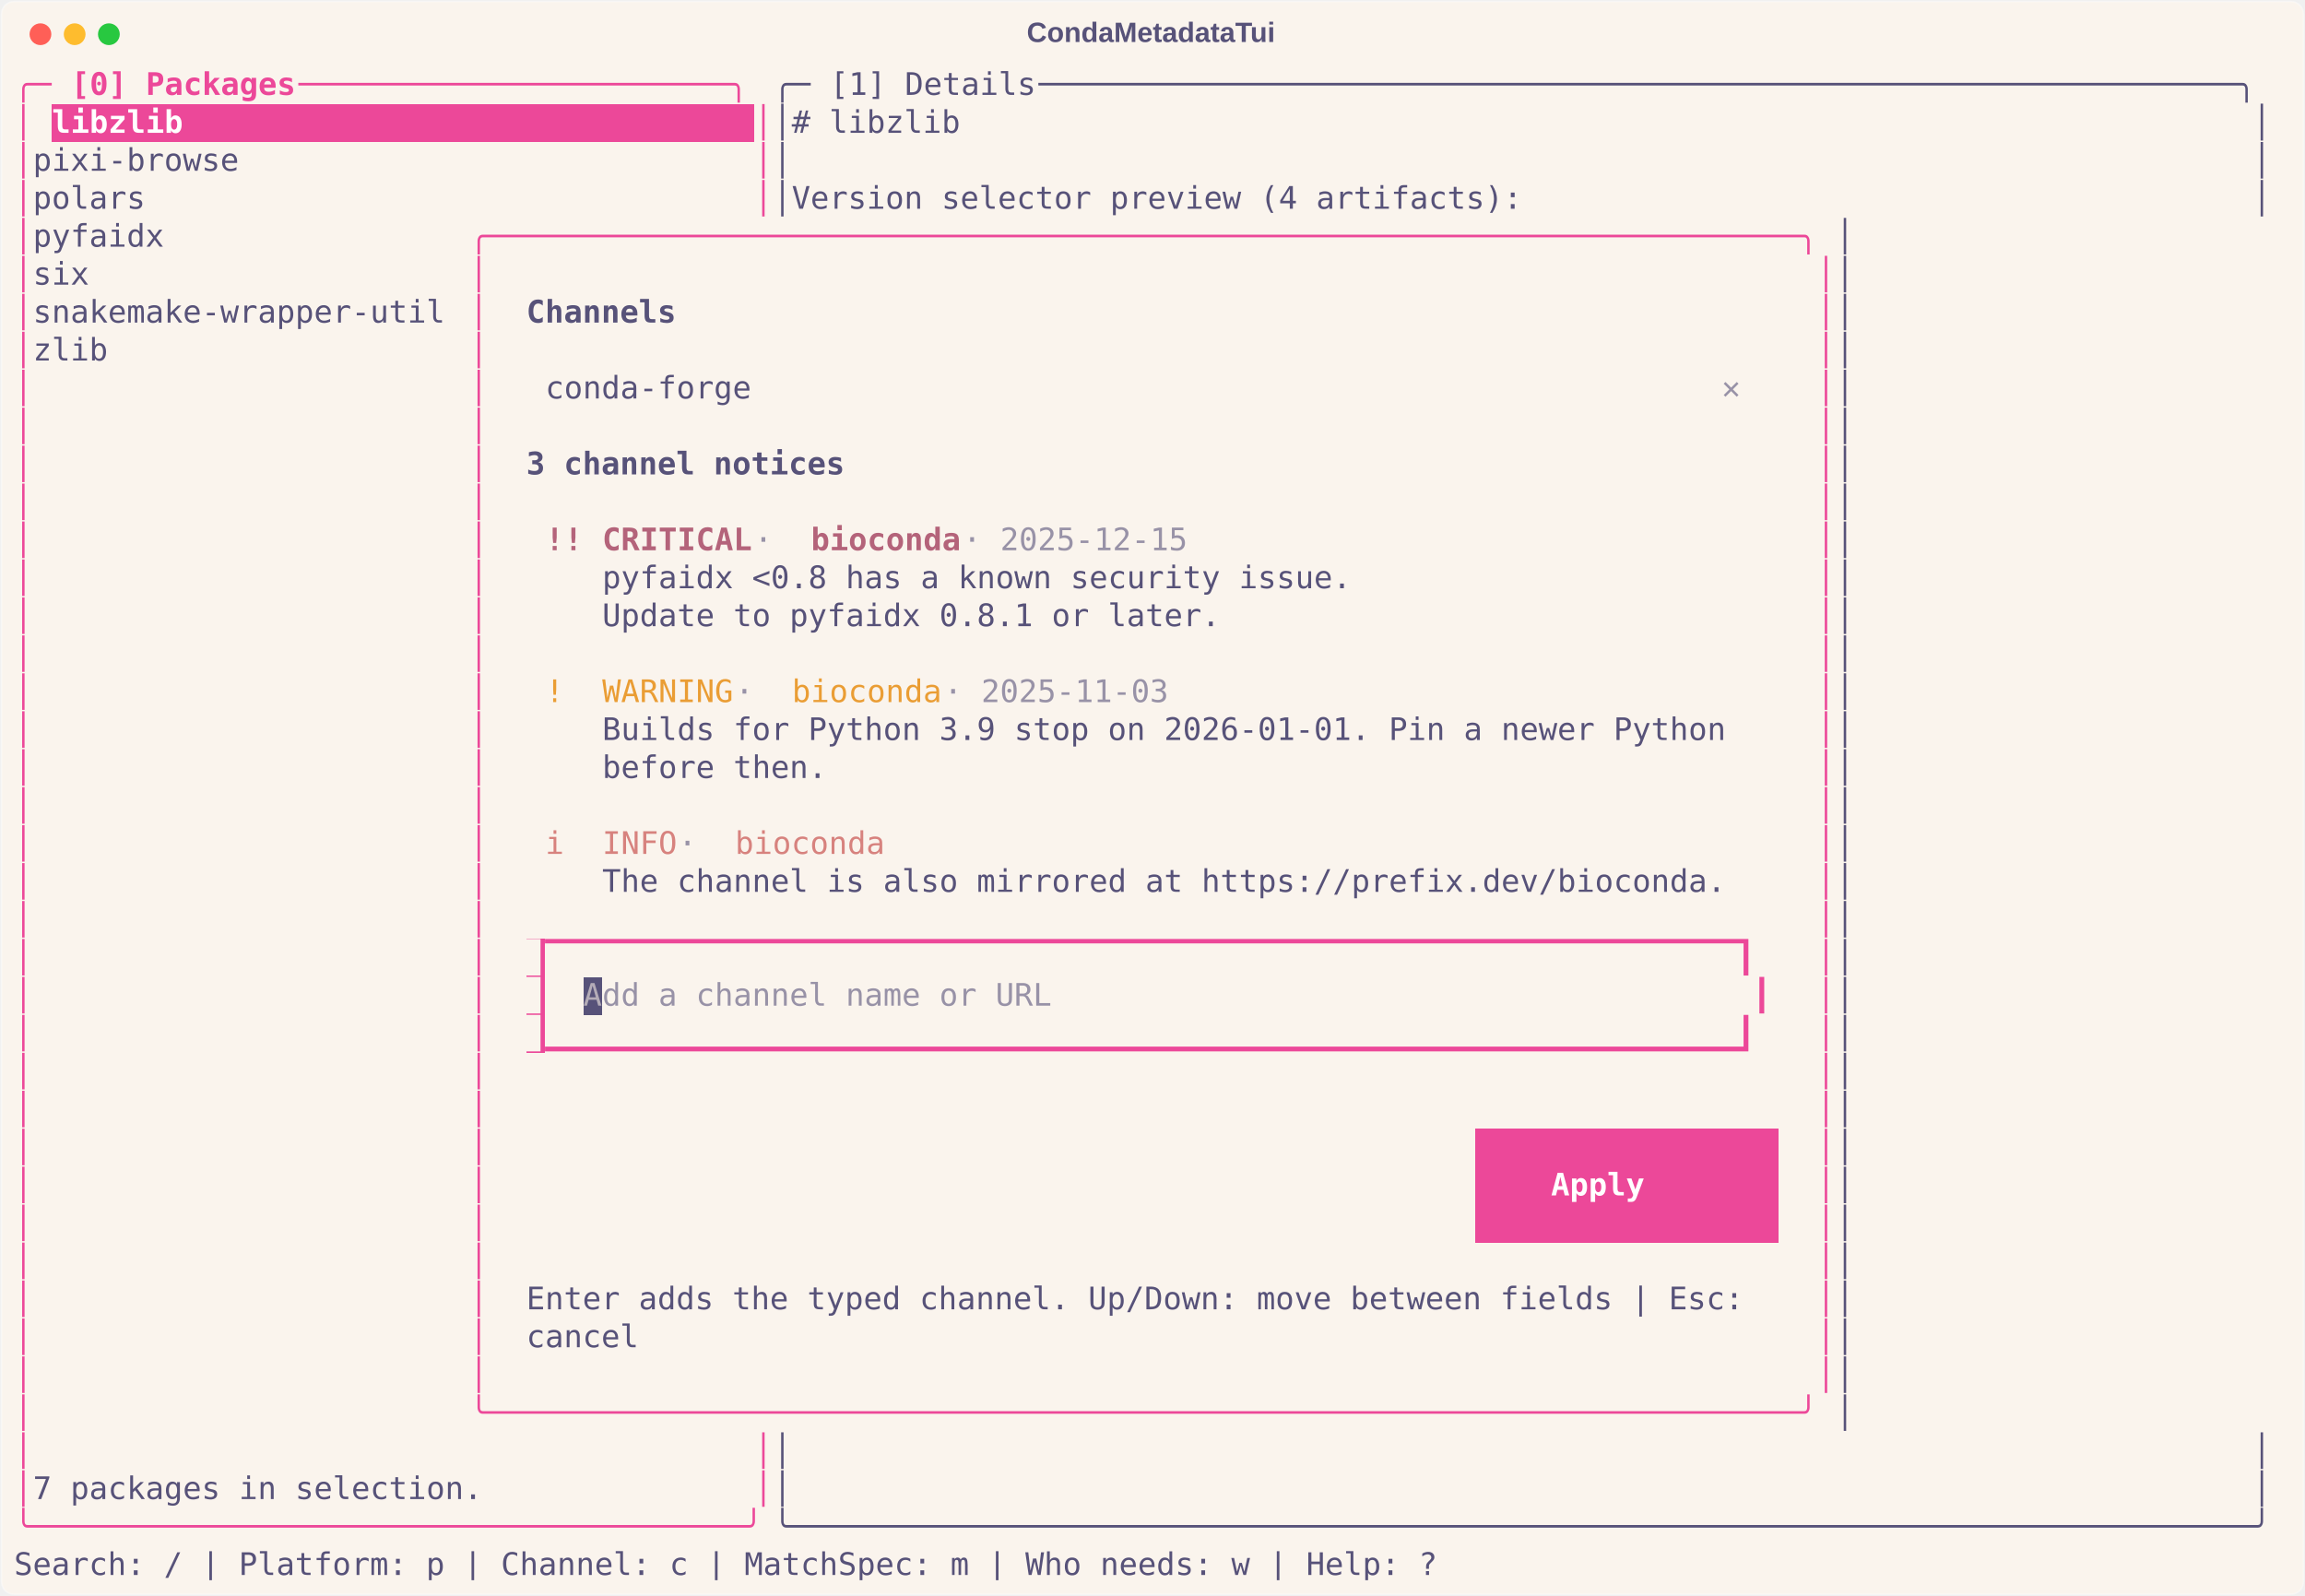
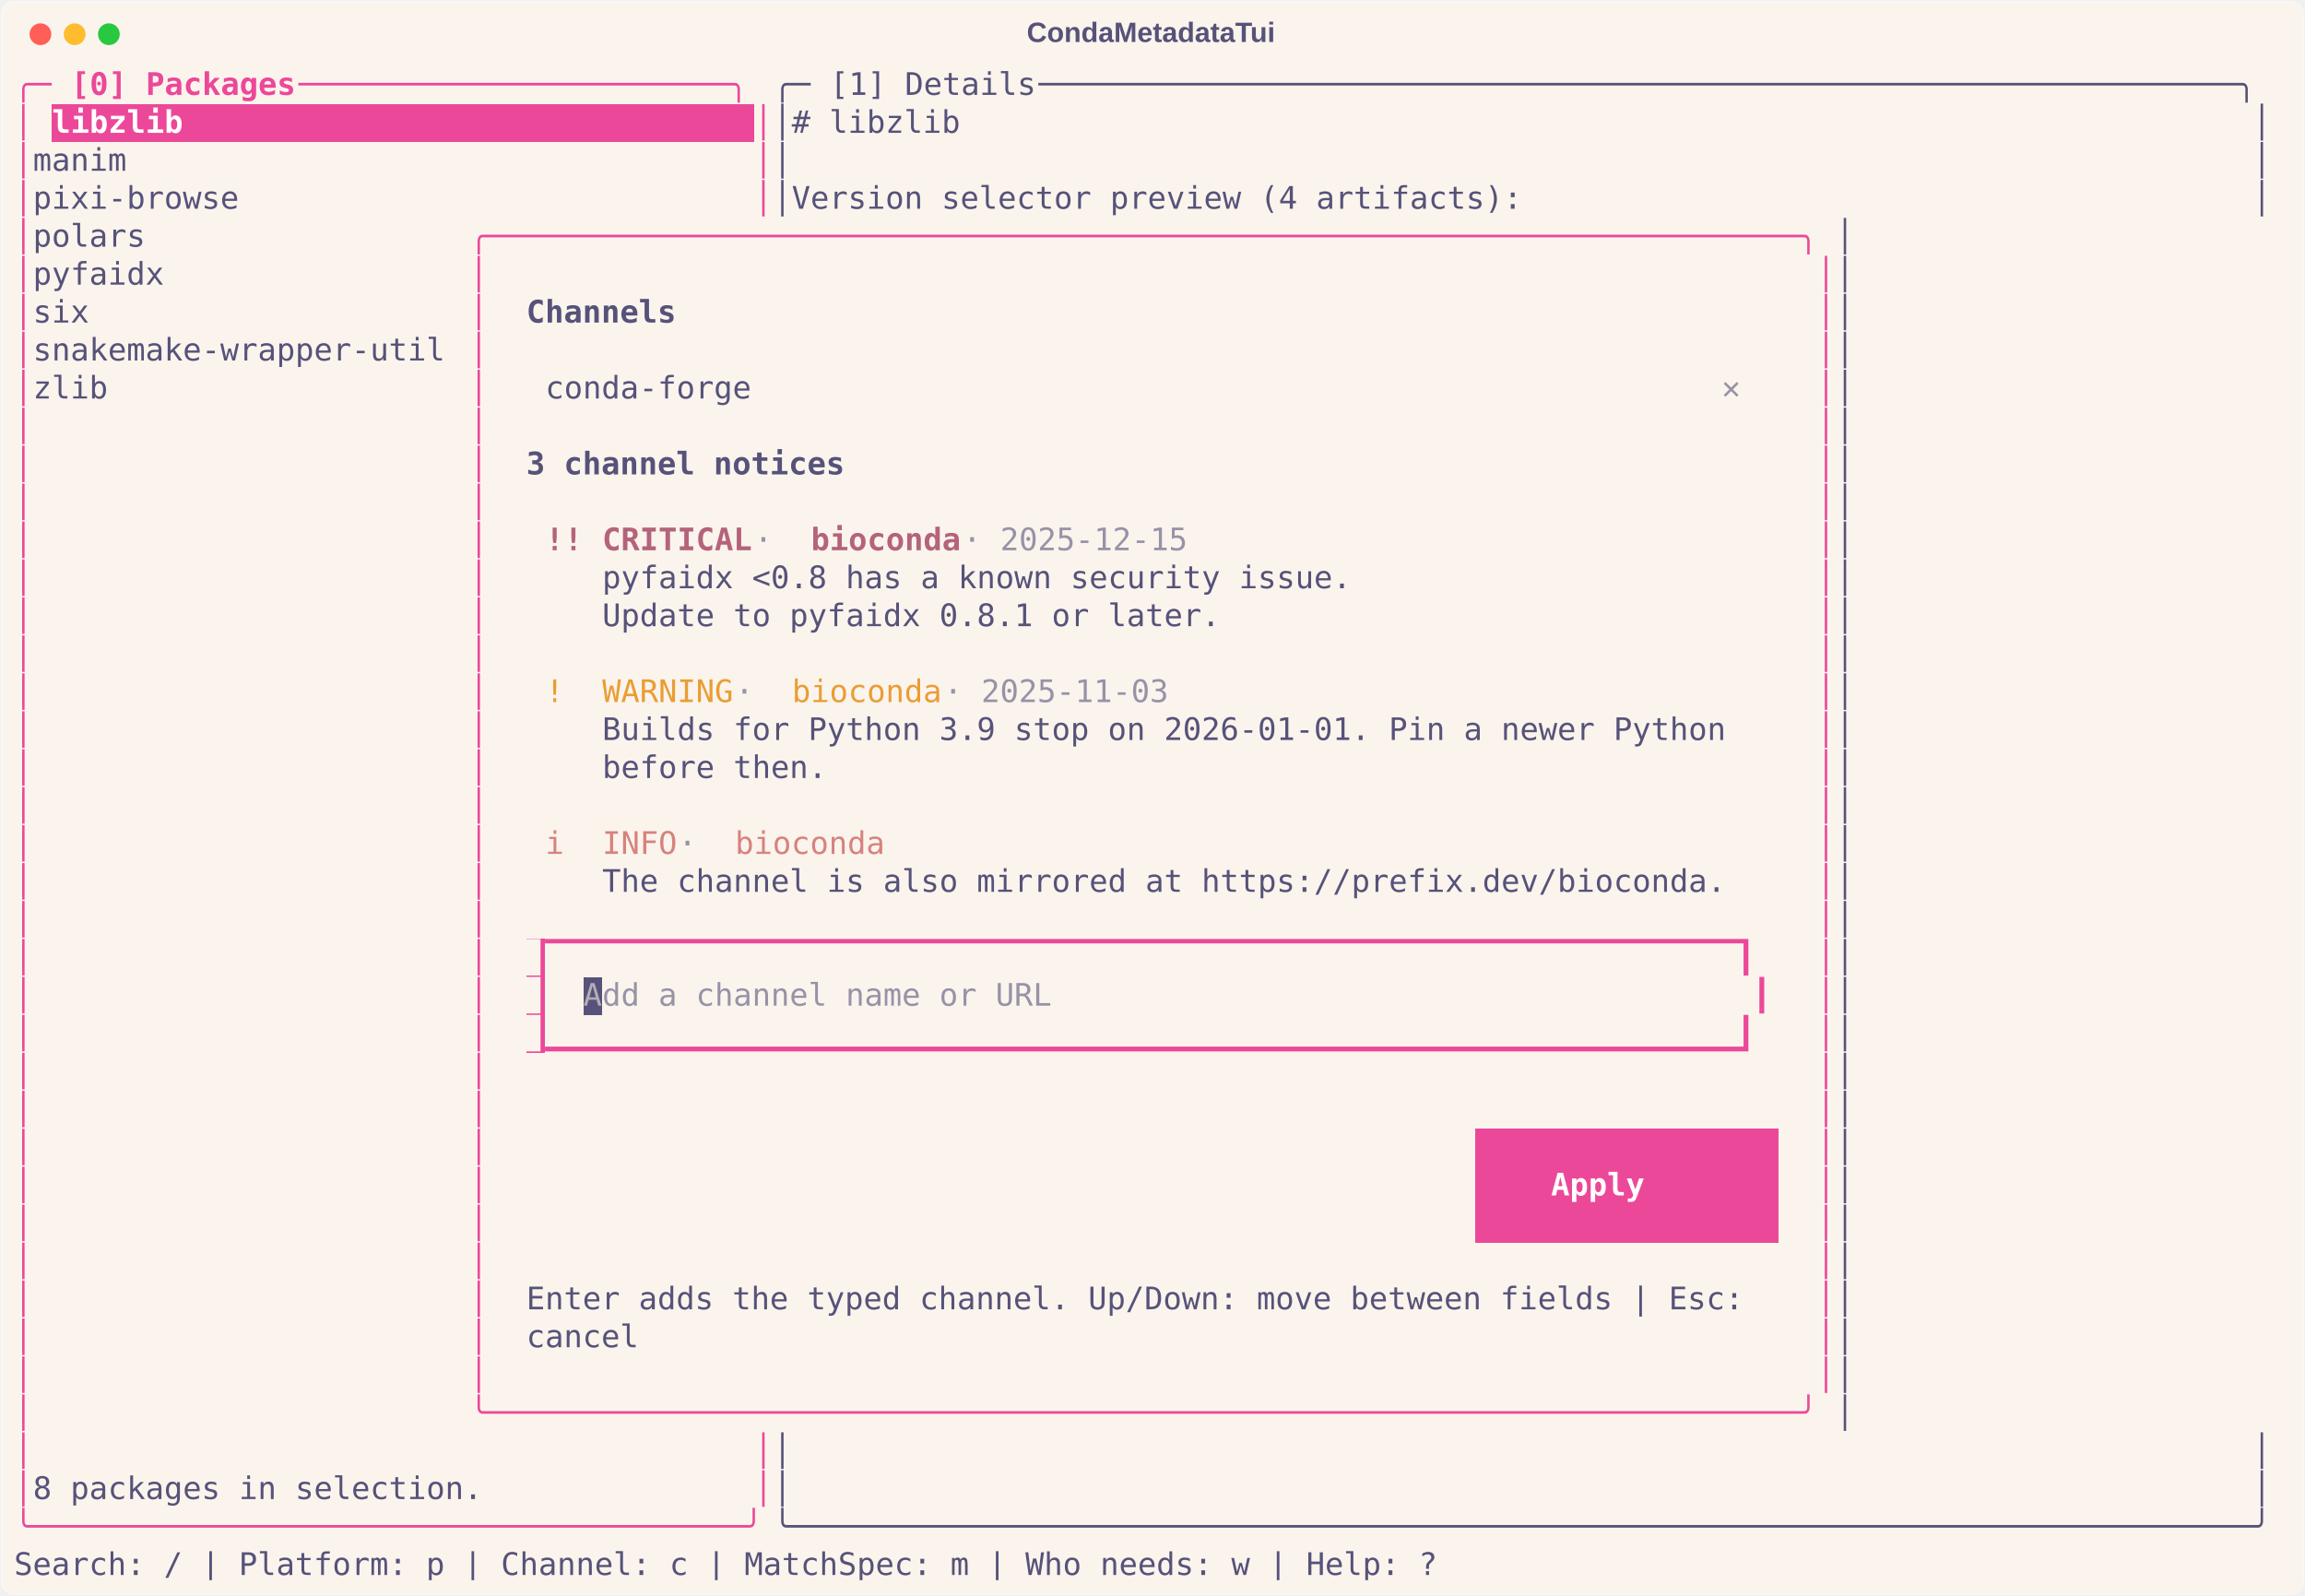
<svg xmlns="http://www.w3.org/2000/svg" class="rich-terminal" viewBox="0 0 1482 1026.0">
  <style>

    @font-face {
        font-family: "Fira Code";
        src: local("FiraCode-Regular"),
                url("https://cdnjs.cloudflare.com/ajax/libs/firacode/6.2.0/woff2/FiraCode-Regular.woff2") format("woff2"),
                url("https://cdnjs.cloudflare.com/ajax/libs/firacode/6.2.0/woff/FiraCode-Regular.woff") format("woff");
        font-style: normal;
        font-weight: 400;
    }
    @font-face {
        font-family: "Fira Code";
        src: local("FiraCode-Bold"),
                url("https://cdnjs.cloudflare.com/ajax/libs/firacode/6.2.0/woff2/FiraCode-Bold.woff2") format("woff2"),
                url("https://cdnjs.cloudflare.com/ajax/libs/firacode/6.2.0/woff/FiraCode-Bold.woff") format("woff");
        font-style: bold;
        font-weight: 700;
    }

    .terminal-matrix {
        font-family: Fira Code, monospace;
        font-size: 20px;
        line-height: 24.4px;
        font-variant-east-asian: full-width;
    }

    .terminal-title {
        font-size: 18px;
        font-weight: bold;
        font-family: arial;
    }

    .terminal-r1 { fill: #ec4899 }
.terminal-r2 { fill: #ec4899;font-weight: bold }
.terminal-r3 { fill: #575279 }
.terminal-r4 { fill: #ffffff;font-weight: bold }
.terminal-r5 { fill: #575279;font-weight: bold }
.terminal-r6 { fill: #9892a7;font-weight: bold }
.terminal-r7 { fill: #b4637a;font-weight: bold }
.terminal-r8 { fill: #9892a7 }
.terminal-r9 { fill: #ea9d34 }
.terminal-r10 { fill: #d7827e }
.terminal-r11 { fill: #faf4ed }
.terminal-r12 { fill: #b4acb7 }
.terminal-r13 { fill: #b4637a }
    </style>
  <defs>
    <clipPath id="terminal-clip-terminal">
      <rect x="0" y="0" width="1463.0" height="975.0" />
    </clipPath>
    <clipPath id="terminal-line-0">
      <rect x="0" y="1.5" width="1464" height="24.65" />
    </clipPath>
    <clipPath id="terminal-line-1">
      <rect x="0" y="25.9" width="1464" height="24.65" />
    </clipPath>
    <clipPath id="terminal-line-2">
      <rect x="0" y="50.3" width="1464" height="24.65" />
    </clipPath>
    <clipPath id="terminal-line-3">
      <rect x="0" y="74.7" width="1464" height="24.65" />
    </clipPath>
    <clipPath id="terminal-line-4">
      <rect x="0" y="99.1" width="1464" height="24.65" />
    </clipPath>
    <clipPath id="terminal-line-5">
      <rect x="0" y="123.5" width="1464" height="24.65" />
    </clipPath>
    <clipPath id="terminal-line-6">
      <rect x="0" y="147.9" width="1464" height="24.65" />
    </clipPath>
    <clipPath id="terminal-line-7">
      <rect x="0" y="172.3" width="1464" height="24.65" />
    </clipPath>
    <clipPath id="terminal-line-8">
      <rect x="0" y="196.7" width="1464" height="24.65" />
    </clipPath>
    <clipPath id="terminal-line-9">
      <rect x="0" y="221.1" width="1464" height="24.65" />
    </clipPath>
    <clipPath id="terminal-line-10">
      <rect x="0" y="245.5" width="1464" height="24.65" />
    </clipPath>
    <clipPath id="terminal-line-11">
      <rect x="0" y="269.9" width="1464" height="24.65" />
    </clipPath>
    <clipPath id="terminal-line-12">
      <rect x="0" y="294.3" width="1464" height="24.65" />
    </clipPath>
    <clipPath id="terminal-line-13">
      <rect x="0" y="318.7" width="1464" height="24.65" />
    </clipPath>
    <clipPath id="terminal-line-14">
      <rect x="0" y="343.1" width="1464" height="24.65" />
    </clipPath>
    <clipPath id="terminal-line-15">
      <rect x="0" y="367.5" width="1464" height="24.65" />
    </clipPath>
    <clipPath id="terminal-line-16">
      <rect x="0" y="391.9" width="1464" height="24.65" />
    </clipPath>
    <clipPath id="terminal-line-17">
      <rect x="0" y="416.3" width="1464" height="24.65" />
    </clipPath>
    <clipPath id="terminal-line-18">
      <rect x="0" y="440.7" width="1464" height="24.65" />
    </clipPath>
    <clipPath id="terminal-line-19">
      <rect x="0" y="465.1" width="1464" height="24.65" />
    </clipPath>
    <clipPath id="terminal-line-20">
      <rect x="0" y="489.5" width="1464" height="24.65" />
    </clipPath>
    <clipPath id="terminal-line-21">
      <rect x="0" y="513.9" width="1464" height="24.65" />
    </clipPath>
    <clipPath id="terminal-line-22">
      <rect x="0" y="538.3" width="1464" height="24.65" />
    </clipPath>
    <clipPath id="terminal-line-23">
      <rect x="0" y="562.7" width="1464" height="24.65" />
    </clipPath>
    <clipPath id="terminal-line-24">
      <rect x="0" y="587.1" width="1464" height="24.65" />
    </clipPath>
    <clipPath id="terminal-line-25">
      <rect x="0" y="611.5" width="1464" height="24.65" />
    </clipPath>
    <clipPath id="terminal-line-26">
      <rect x="0" y="635.9" width="1464" height="24.65" />
    </clipPath>
    <clipPath id="terminal-line-27">
      <rect x="0" y="660.3" width="1464" height="24.65" />
    </clipPath>
    <clipPath id="terminal-line-28">
      <rect x="0" y="684.7" width="1464" height="24.65" />
    </clipPath>
    <clipPath id="terminal-line-29">
      <rect x="0" y="709.1" width="1464" height="24.65" />
    </clipPath>
    <clipPath id="terminal-line-30">
      <rect x="0" y="733.5" width="1464" height="24.65" />
    </clipPath>
    <clipPath id="terminal-line-31">
      <rect x="0" y="757.9" width="1464" height="24.65" />
    </clipPath>
    <clipPath id="terminal-line-32">
      <rect x="0" y="782.3" width="1464" height="24.65" />
    </clipPath>
    <clipPath id="terminal-line-33">
      <rect x="0" y="806.7" width="1464" height="24.65" />
    </clipPath>
    <clipPath id="terminal-line-34">
      <rect x="0" y="831.1" width="1464" height="24.65" />
    </clipPath>
    <clipPath id="terminal-line-35">
      <rect x="0" y="855.5" width="1464" height="24.65" />
    </clipPath>
    <clipPath id="terminal-line-36">
      <rect x="0" y="879.9" width="1464" height="24.65" />
    </clipPath>
    <clipPath id="terminal-line-37">
      <rect x="0" y="904.3" width="1464" height="24.65" />
    </clipPath>
    <clipPath id="terminal-line-38">
      <rect x="0" y="928.7" width="1464" height="24.65" />
    </clipPath>
  </defs>
  <rect fill="#faf4ed" stroke="rgba(255,255,255,0.35)" stroke-width="1" x="1" y="1" width="1480" height="1024" rx="8" />
  <text class="terminal-title" fill="#575279" text-anchor="middle" x="740" y="27">CondaMetadataTui</text>
  <g transform="translate(26,22)">
    <circle cx="0" cy="0" r="7" fill="#ff5f57" />
    <circle cx="22" cy="0" r="7" fill="#febc2e" />
    <circle cx="44" cy="0" r="7" fill="#28c840" />
  </g>
  <g transform="translate(9, 41)" clip-path="url(#terminal-clip-terminal)">
    <rect fill="#ec4899" x="24.4" y="25.9" width="451.4" height="24.65" shape-rendering="crispEdges" />
    <rect fill="#ec4899" x="329.4" y="562.7" width="12.2" height="24.65" shape-rendering="crispEdges" />
    <rect fill="#ec4899" x="329.4" y="587.1" width="12.2" height="24.65" shape-rendering="crispEdges" />
    <rect fill="#575279" x="366" y="587.1" width="12.2" height="24.65" shape-rendering="crispEdges" />
    <rect fill="#ec4899" x="329.4" y="611.5" width="12.2" height="24.65" shape-rendering="crispEdges" />
    <rect fill="#ec4899" x="939.4" y="684.7" width="24.4" height="24.65" shape-rendering="crispEdges" />
    <rect fill="#ec4899" x="963.8" y="684.7" width="146.4" height="24.65" shape-rendering="crispEdges" />
    <rect fill="#ec4899" x="1110.2" y="684.7" width="24.4" height="24.65" shape-rendering="crispEdges" />
    <rect fill="#ec4899" x="939.4" y="709.1" width="48.8" height="24.65" shape-rendering="crispEdges" />
    <rect fill="#ec4899" x="988.2" y="709.1" width="85.4" height="24.65" shape-rendering="crispEdges" />
    <rect fill="#ec4899" x="1073.6" y="709.1" width="61" height="24.65" shape-rendering="crispEdges" />
    <rect fill="#ec4899" x="939.4" y="733.5" width="24.4" height="24.65" shape-rendering="crispEdges" />
    <rect fill="#ec4899" x="963.8" y="733.5" width="146.4" height="24.65" shape-rendering="crispEdges" />
    <rect fill="#ec4899" x="1110.2" y="733.5" width="24.4" height="24.65" shape-rendering="crispEdges" />
    <g class="terminal-matrix">
      <text class="terminal-r1" x="0" y="20" textLength="36.6" clip-path="url(#terminal-line-0)">╭─ </text>
      <text class="terminal-r2" x="36.6" y="20" textLength="146.4" clip-path="url(#terminal-line-0)">[0] Packages</text>
      <text class="terminal-r1" x="183" y="20" textLength="305" clip-path="url(#terminal-line-0)"> ───────────────────────╮</text>
      <text class="terminal-r3" x="488" y="20" textLength="36.6" clip-path="url(#terminal-line-0)">╭─ </text>
      <text class="terminal-r3" x="524.6" y="20" textLength="134.2" clip-path="url(#terminal-line-0)">[1] Details</text>
      <text class="terminal-r3" x="658.8" y="20" textLength="805.2" clip-path="url(#terminal-line-0)"> ────────────────────────────────────────────────────────────────╮</text>
      <text class="terminal-r3" x="1464" y="20" textLength="12.2" clip-path="url(#terminal-line-0)">
</text>
      <text class="terminal-r1" x="0" y="44.4" textLength="12.2" clip-path="url(#terminal-line-1)">│</text>
      <text class="terminal-r4" x="24.4" y="44.4" textLength="451.4" clip-path="url(#terminal-line-1)">libzlib                              </text>
      <text class="terminal-r1" x="475.8" y="44.4" textLength="12.2" clip-path="url(#terminal-line-1)">│</text>
      <text class="terminal-r3" x="488" y="44.4" textLength="976" clip-path="url(#terminal-line-1)">│# libzlib                                                                     │</text>
      <text class="terminal-r3" x="1464" y="44.4" textLength="12.2" clip-path="url(#terminal-line-1)">
</text>
      <text class="terminal-r1" x="0" y="68.8" textLength="12.2" clip-path="url(#terminal-line-2)">│</text>
-       <text class="terminal-r3" x="12.2" y="68.8" textLength="463.6" clip-path="url(#terminal-line-2)"> pixi-browse                          </text>
+       <text class="terminal-r3" x="12.2" y="68.8" textLength="463.6" clip-path="url(#terminal-line-2)"> manim                                </text>
      <text class="terminal-r1" x="475.8" y="68.8" textLength="12.2" clip-path="url(#terminal-line-2)">│</text>
      <text class="terminal-r3" x="488" y="68.8" textLength="976" clip-path="url(#terminal-line-2)">│                                                                              │</text>
      <text class="terminal-r3" x="1464" y="68.8" textLength="12.2" clip-path="url(#terminal-line-2)">
</text>
      <text class="terminal-r1" x="0" y="93.2" textLength="12.2" clip-path="url(#terminal-line-3)">│</text>
-       <text class="terminal-r3" x="12.2" y="93.2" textLength="463.6" clip-path="url(#terminal-line-3)"> polars                               </text>
+       <text class="terminal-r3" x="12.2" y="93.2" textLength="463.6" clip-path="url(#terminal-line-3)"> pixi-browse                          </text>
      <text class="terminal-r1" x="475.8" y="93.2" textLength="12.2" clip-path="url(#terminal-line-3)">│</text>
      <text class="terminal-r3" x="488" y="93.2" textLength="976" clip-path="url(#terminal-line-3)">│Version selector preview (4 artifacts):                                       │</text>
      <text class="terminal-r3" x="1464" y="93.2" textLength="12.2" clip-path="url(#terminal-line-3)">
</text>
      <text class="terminal-r1" x="0" y="117.6" textLength="12.2" clip-path="url(#terminal-line-4)">│</text>
-       <text class="terminal-r3" x="12.2" y="117.6" textLength="280.6" clip-path="url(#terminal-line-4)"> pyfaidx               </text>
+       <text class="terminal-r3" x="12.2" y="117.6" textLength="280.6" clip-path="url(#terminal-line-4)"> polars                </text>
      <text class="terminal-r1" x="292.8" y="117.6" textLength="878.4" clip-path="url(#terminal-line-4)">╭──────────────────────────────────────────────────────────────────────╮</text>
      <text class="terminal-r3" x="1171.2" y="117.6" textLength="292.8" clip-path="url(#terminal-line-4)">                       │</text>
      <text class="terminal-r3" x="1464" y="117.6" textLength="12.2" clip-path="url(#terminal-line-4)">
</text>
      <text class="terminal-r1" x="0" y="142" textLength="12.2" clip-path="url(#terminal-line-5)">│</text>
-       <text class="terminal-r3" x="12.2" y="142" textLength="280.6" clip-path="url(#terminal-line-5)"> six                   </text>
+       <text class="terminal-r3" x="12.2" y="142" textLength="280.6" clip-path="url(#terminal-line-5)"> pyfaidx               </text>
      <text class="terminal-r1" x="292.8" y="142" textLength="12.2" clip-path="url(#terminal-line-5)">│</text>
      <text class="terminal-r1" x="1159" y="142" textLength="12.2" clip-path="url(#terminal-line-5)">│</text>
      <text class="terminal-r3" x="1171.2" y="142" textLength="292.8" clip-path="url(#terminal-line-5)">                       │</text>
      <text class="terminal-r3" x="1464" y="142" textLength="12.2" clip-path="url(#terminal-line-5)">
</text>
      <text class="terminal-r1" x="0" y="166.4" textLength="12.2" clip-path="url(#terminal-line-6)">│</text>
-       <text class="terminal-r3" x="12.2" y="166.4" textLength="280.6" clip-path="url(#terminal-line-6)"> snakemake-wrapper-util</text>
+       <text class="terminal-r3" x="12.2" y="166.4" textLength="280.6" clip-path="url(#terminal-line-6)"> six                   </text>
      <text class="terminal-r1" x="292.8" y="166.4" textLength="12.2" clip-path="url(#terminal-line-6)">│</text>
      <text class="terminal-r5" x="329.4" y="166.4" textLength="97.6" clip-path="url(#terminal-line-6)">Channels</text>
      <text class="terminal-r1" x="1159" y="166.4" textLength="12.2" clip-path="url(#terminal-line-6)">│</text>
      <text class="terminal-r3" x="1171.2" y="166.4" textLength="292.8" clip-path="url(#terminal-line-6)">                       │</text>
      <text class="terminal-r3" x="1464" y="166.4" textLength="12.2" clip-path="url(#terminal-line-6)">
</text>
      <text class="terminal-r1" x="0" y="190.8" textLength="12.2" clip-path="url(#terminal-line-7)">│</text>
-       <text class="terminal-r3" x="12.2" y="190.8" textLength="280.6" clip-path="url(#terminal-line-7)"> zlib                  </text>
+       <text class="terminal-r3" x="12.2" y="190.8" textLength="280.6" clip-path="url(#terminal-line-7)"> snakemake-wrapper-util</text>
      <text class="terminal-r1" x="292.8" y="190.8" textLength="12.2" clip-path="url(#terminal-line-7)">│</text>
      <text class="terminal-r1" x="1159" y="190.8" textLength="12.2" clip-path="url(#terminal-line-7)">│</text>
      <text class="terminal-r3" x="1171.2" y="190.8" textLength="292.8" clip-path="url(#terminal-line-7)">                       │</text>
      <text class="terminal-r3" x="1464" y="190.8" textLength="12.2" clip-path="url(#terminal-line-7)">
</text>
      <text class="terminal-r1" x="0" y="215.2" textLength="12.2" clip-path="url(#terminal-line-8)">│</text>
+       <text class="terminal-r3" x="12.2" y="215.2" textLength="280.6" clip-path="url(#terminal-line-8)"> zlib                  </text>
      <text class="terminal-r1" x="292.8" y="215.2" textLength="12.2" clip-path="url(#terminal-line-8)">│</text>
      <text class="terminal-r3" x="341.6" y="215.2" textLength="134.2" clip-path="url(#terminal-line-8)">conda-forge</text>
      <text class="terminal-r6" x="1098" y="215.2" textLength="36.6" clip-path="url(#terminal-line-8)"> ✕ </text>
      <text class="terminal-r1" x="1159" y="215.2" textLength="12.2" clip-path="url(#terminal-line-8)">│</text>
      <text class="terminal-r3" x="1171.2" y="215.2" textLength="292.8" clip-path="url(#terminal-line-8)">                       │</text>
      <text class="terminal-r3" x="1464" y="215.2" textLength="12.2" clip-path="url(#terminal-line-8)">
</text>
      <text class="terminal-r1" x="0" y="239.6" textLength="12.2" clip-path="url(#terminal-line-9)">│</text>
      <text class="terminal-r1" x="292.8" y="239.6" textLength="12.2" clip-path="url(#terminal-line-9)">│</text>
      <text class="terminal-r1" x="1159" y="239.6" textLength="12.2" clip-path="url(#terminal-line-9)">│</text>
      <text class="terminal-r3" x="1171.2" y="239.6" textLength="292.8" clip-path="url(#terminal-line-9)">                       │</text>
      <text class="terminal-r3" x="1464" y="239.6" textLength="12.2" clip-path="url(#terminal-line-9)">
</text>
      <text class="terminal-r1" x="0" y="264" textLength="12.2" clip-path="url(#terminal-line-10)">│</text>
      <text class="terminal-r1" x="292.8" y="264" textLength="12.2" clip-path="url(#terminal-line-10)">│</text>
      <text class="terminal-r5" x="329.4" y="264" textLength="207.4" clip-path="url(#terminal-line-10)">3 channel notices</text>
      <text class="terminal-r1" x="1159" y="264" textLength="12.2" clip-path="url(#terminal-line-10)">│</text>
      <text class="terminal-r3" x="1171.2" y="264" textLength="292.8" clip-path="url(#terminal-line-10)">                       │</text>
      <text class="terminal-r3" x="1464" y="264" textLength="12.2" clip-path="url(#terminal-line-10)">
</text>
      <text class="terminal-r1" x="0" y="288.4" textLength="12.2" clip-path="url(#terminal-line-11)">│</text>
      <text class="terminal-r1" x="292.8" y="288.4" textLength="12.2" clip-path="url(#terminal-line-11)">│</text>
      <text class="terminal-r1" x="1159" y="288.4" textLength="12.2" clip-path="url(#terminal-line-11)">│</text>
      <text class="terminal-r3" x="1171.2" y="288.4" textLength="292.8" clip-path="url(#terminal-line-11)">                       │</text>
      <text class="terminal-r3" x="1464" y="288.4" textLength="12.2" clip-path="url(#terminal-line-11)">
</text>
      <text class="terminal-r1" x="0" y="312.8" textLength="12.2" clip-path="url(#terminal-line-12)">│</text>
      <text class="terminal-r1" x="292.8" y="312.8" textLength="12.2" clip-path="url(#terminal-line-12)">│</text>
      <text class="terminal-r7" x="341.6" y="312.8" textLength="36.6" clip-path="url(#terminal-line-12)">!! </text>
      <text class="terminal-r7" x="378.2" y="312.8" textLength="97.6" clip-path="url(#terminal-line-12)">CRITICAL</text>
      <text class="terminal-r8" x="475.8" y="312.8" textLength="36.6" clip-path="url(#terminal-line-12)"> · </text>
      <text class="terminal-r7" x="512.4" y="312.8" textLength="97.6" clip-path="url(#terminal-line-12)">bioconda</text>
      <text class="terminal-r8" x="610" y="312.8" textLength="158.6" clip-path="url(#terminal-line-12)"> · 2025-12-15</text>
      <text class="terminal-r1" x="1159" y="312.8" textLength="12.2" clip-path="url(#terminal-line-12)">│</text>
      <text class="terminal-r3" x="1171.2" y="312.8" textLength="292.8" clip-path="url(#terminal-line-12)">                       │</text>
      <text class="terminal-r3" x="1464" y="312.8" textLength="12.2" clip-path="url(#terminal-line-12)">
</text>
      <text class="terminal-r1" x="0" y="337.2" textLength="12.2" clip-path="url(#terminal-line-13)">│</text>
      <text class="terminal-r1" x="292.8" y="337.2" textLength="12.2" clip-path="url(#terminal-line-13)">│</text>
      <text class="terminal-r3" x="378.2" y="337.2" textLength="488" clip-path="url(#terminal-line-13)">pyfaidx &lt;0.8 has a known security issue.</text>
      <text class="terminal-r1" x="1159" y="337.2" textLength="12.2" clip-path="url(#terminal-line-13)">│</text>
      <text class="terminal-r3" x="1171.2" y="337.2" textLength="292.8" clip-path="url(#terminal-line-13)">                       │</text>
      <text class="terminal-r3" x="1464" y="337.2" textLength="12.2" clip-path="url(#terminal-line-13)">
</text>
      <text class="terminal-r1" x="0" y="361.6" textLength="12.2" clip-path="url(#terminal-line-14)">│</text>
      <text class="terminal-r1" x="292.8" y="361.6" textLength="12.2" clip-path="url(#terminal-line-14)">│</text>
      <text class="terminal-r3" x="378.2" y="361.6" textLength="402.6" clip-path="url(#terminal-line-14)">Update to pyfaidx 0.8.1 or later.</text>
      <text class="terminal-r1" x="1159" y="361.6" textLength="12.2" clip-path="url(#terminal-line-14)">│</text>
      <text class="terminal-r3" x="1171.2" y="361.6" textLength="292.8" clip-path="url(#terminal-line-14)">                       │</text>
      <text class="terminal-r3" x="1464" y="361.6" textLength="12.2" clip-path="url(#terminal-line-14)">
</text>
      <text class="terminal-r1" x="0" y="386" textLength="12.2" clip-path="url(#terminal-line-15)">│</text>
      <text class="terminal-r1" x="292.8" y="386" textLength="12.2" clip-path="url(#terminal-line-15)">│</text>
      <text class="terminal-r1" x="1159" y="386" textLength="12.2" clip-path="url(#terminal-line-15)">│</text>
      <text class="terminal-r3" x="1171.2" y="386" textLength="292.8" clip-path="url(#terminal-line-15)">                       │</text>
      <text class="terminal-r3" x="1464" y="386" textLength="12.2" clip-path="url(#terminal-line-15)">
</text>
      <text class="terminal-r1" x="0" y="410.4" textLength="12.2" clip-path="url(#terminal-line-16)">│</text>
      <text class="terminal-r1" x="292.8" y="410.4" textLength="12.2" clip-path="url(#terminal-line-16)">│</text>
      <text class="terminal-r9" x="341.6" y="410.4" textLength="36.6" clip-path="url(#terminal-line-16)"> ! </text>
      <text class="terminal-r9" x="378.2" y="410.4" textLength="85.4" clip-path="url(#terminal-line-16)">WARNING</text>
      <text class="terminal-r8" x="463.6" y="410.4" textLength="36.6" clip-path="url(#terminal-line-16)"> · </text>
      <text class="terminal-r9" x="500.2" y="410.4" textLength="97.6" clip-path="url(#terminal-line-16)">bioconda</text>
      <text class="terminal-r8" x="597.8" y="410.4" textLength="158.6" clip-path="url(#terminal-line-16)"> · 2025-11-03</text>
      <text class="terminal-r1" x="1159" y="410.4" textLength="12.2" clip-path="url(#terminal-line-16)">│</text>
      <text class="terminal-r3" x="1171.2" y="410.4" textLength="292.8" clip-path="url(#terminal-line-16)">                       │</text>
      <text class="terminal-r3" x="1464" y="410.4" textLength="12.2" clip-path="url(#terminal-line-16)">
</text>
      <text class="terminal-r1" x="0" y="434.8" textLength="12.2" clip-path="url(#terminal-line-17)">│</text>
      <text class="terminal-r1" x="292.8" y="434.8" textLength="12.2" clip-path="url(#terminal-line-17)">│</text>
      <text class="terminal-r3" x="378.2" y="434.8" textLength="732" clip-path="url(#terminal-line-17)">Builds for Python 3.9 stop on 2026-01-01. Pin a newer Python</text>
      <text class="terminal-r1" x="1159" y="434.8" textLength="12.2" clip-path="url(#terminal-line-17)">│</text>
      <text class="terminal-r3" x="1171.2" y="434.8" textLength="292.8" clip-path="url(#terminal-line-17)">                       │</text>
      <text class="terminal-r3" x="1464" y="434.8" textLength="12.2" clip-path="url(#terminal-line-17)">
</text>
      <text class="terminal-r1" x="0" y="459.2" textLength="12.2" clip-path="url(#terminal-line-18)">│</text>
      <text class="terminal-r1" x="292.8" y="459.2" textLength="12.2" clip-path="url(#terminal-line-18)">│</text>
      <text class="terminal-r3" x="378.2" y="459.2" textLength="146.4" clip-path="url(#terminal-line-18)">before then.</text>
      <text class="terminal-r1" x="1159" y="459.2" textLength="12.2" clip-path="url(#terminal-line-18)">│</text>
      <text class="terminal-r3" x="1171.2" y="459.2" textLength="292.8" clip-path="url(#terminal-line-18)">                       │</text>
      <text class="terminal-r3" x="1464" y="459.2" textLength="12.2" clip-path="url(#terminal-line-18)">
</text>
      <text class="terminal-r1" x="0" y="483.6" textLength="12.2" clip-path="url(#terminal-line-19)">│</text>
      <text class="terminal-r1" x="292.8" y="483.6" textLength="12.2" clip-path="url(#terminal-line-19)">│</text>
      <text class="terminal-r1" x="1159" y="483.6" textLength="12.2" clip-path="url(#terminal-line-19)">│</text>
      <text class="terminal-r3" x="1171.2" y="483.6" textLength="292.8" clip-path="url(#terminal-line-19)">                       │</text>
      <text class="terminal-r3" x="1464" y="483.6" textLength="12.2" clip-path="url(#terminal-line-19)">
</text>
      <text class="terminal-r1" x="0" y="508" textLength="12.2" clip-path="url(#terminal-line-20)">│</text>
      <text class="terminal-r1" x="292.8" y="508" textLength="12.2" clip-path="url(#terminal-line-20)">│</text>
      <text class="terminal-r10" x="341.6" y="508" textLength="36.6" clip-path="url(#terminal-line-20)"> i </text>
      <text class="terminal-r10" x="378.2" y="508" textLength="48.8" clip-path="url(#terminal-line-20)">INFO</text>
      <text class="terminal-r8" x="427" y="508" textLength="36.6" clip-path="url(#terminal-line-20)"> · </text>
      <text class="terminal-r10" x="463.6" y="508" textLength="97.6" clip-path="url(#terminal-line-20)">bioconda</text>
      <text class="terminal-r1" x="1159" y="508" textLength="12.2" clip-path="url(#terminal-line-20)">│</text>
      <text class="terminal-r3" x="1171.2" y="508" textLength="292.8" clip-path="url(#terminal-line-20)">                       │</text>
      <text class="terminal-r3" x="1464" y="508" textLength="12.2" clip-path="url(#terminal-line-20)">
</text>
      <text class="terminal-r1" x="0" y="532.4" textLength="12.2" clip-path="url(#terminal-line-21)">│</text>
      <text class="terminal-r1" x="292.8" y="532.4" textLength="12.2" clip-path="url(#terminal-line-21)">│</text>
      <text class="terminal-r3" x="378.2" y="532.4" textLength="732" clip-path="url(#terminal-line-21)">The channel is also mirrored at https://prefix.dev/bioconda.</text>
      <text class="terminal-r1" x="1159" y="532.4" textLength="12.2" clip-path="url(#terminal-line-21)">│</text>
      <text class="terminal-r3" x="1171.2" y="532.4" textLength="292.8" clip-path="url(#terminal-line-21)">                       │</text>
      <text class="terminal-r3" x="1464" y="532.4" textLength="12.2" clip-path="url(#terminal-line-21)">
</text>
      <text class="terminal-r1" x="0" y="556.8" textLength="12.2" clip-path="url(#terminal-line-22)">│</text>
      <text class="terminal-r1" x="292.8" y="556.8" textLength="12.2" clip-path="url(#terminal-line-22)">│</text>
      <text class="terminal-r1" x="1159" y="556.8" textLength="12.2" clip-path="url(#terminal-line-22)">│</text>
      <text class="terminal-r3" x="1171.2" y="556.8" textLength="292.8" clip-path="url(#terminal-line-22)">                       │</text>
      <text class="terminal-r3" x="1464" y="556.8" textLength="12.2" clip-path="url(#terminal-line-22)">
</text>
      <text class="terminal-r1" x="0" y="581.2" textLength="12.2" clip-path="url(#terminal-line-23)">│</text>
      <text class="terminal-r1" x="292.8" y="581.2" textLength="12.2" clip-path="url(#terminal-line-23)">│</text>
      <text class="terminal-r11" x="329.4" y="581.2" textLength="12.2" clip-path="url(#terminal-line-23)">▊</text>
      <text class="terminal-r1" x="341.6" y="581.2" textLength="793" clip-path="url(#terminal-line-23)">▔▔▔▔▔▔▔▔▔▔▔▔▔▔▔▔▔▔▔▔▔▔▔▔▔▔▔▔▔▔▔▔▔▔▔▔▔▔▔▔▔▔▔▔▔▔▔▔▔▔▔▔▔▔▔▔▔▔▔▔▔▔▔▔▎</text>
      <text class="terminal-r1" x="1159" y="581.2" textLength="12.2" clip-path="url(#terminal-line-23)">│</text>
      <text class="terminal-r3" x="1171.2" y="581.2" textLength="292.8" clip-path="url(#terminal-line-23)">                       │</text>
      <text class="terminal-r3" x="1464" y="581.2" textLength="12.2" clip-path="url(#terminal-line-23)">
</text>
      <text class="terminal-r1" x="0" y="605.6" textLength="12.2" clip-path="url(#terminal-line-24)">│</text>
      <text class="terminal-r1" x="292.8" y="605.6" textLength="12.2" clip-path="url(#terminal-line-24)">│</text>
      <text class="terminal-r11" x="329.4" y="605.6" textLength="12.2" clip-path="url(#terminal-line-24)">▊</text>
      <text class="terminal-r12" x="366" y="605.6" textLength="12.2" clip-path="url(#terminal-line-24)">A</text>
      <text class="terminal-r8" x="378.2" y="605.6" textLength="292.8" clip-path="url(#terminal-line-24)">dd a channel name or URL</text>
      <text class="terminal-r1" x="1122.4" y="605.6" textLength="12.2" clip-path="url(#terminal-line-24)">▎</text>
      <text class="terminal-r1" x="1159" y="605.6" textLength="12.2" clip-path="url(#terminal-line-24)">│</text>
      <text class="terminal-r3" x="1171.2" y="605.6" textLength="292.8" clip-path="url(#terminal-line-24)">                       │</text>
      <text class="terminal-r3" x="1464" y="605.6" textLength="12.2" clip-path="url(#terminal-line-24)">
</text>
      <text class="terminal-r1" x="0" y="630" textLength="12.2" clip-path="url(#terminal-line-25)">│</text>
      <text class="terminal-r1" x="292.8" y="630" textLength="12.2" clip-path="url(#terminal-line-25)">│</text>
      <text class="terminal-r11" x="329.4" y="630" textLength="12.2" clip-path="url(#terminal-line-25)">▊</text>
      <text class="terminal-r1" x="341.6" y="630" textLength="793" clip-path="url(#terminal-line-25)">▁▁▁▁▁▁▁▁▁▁▁▁▁▁▁▁▁▁▁▁▁▁▁▁▁▁▁▁▁▁▁▁▁▁▁▁▁▁▁▁▁▁▁▁▁▁▁▁▁▁▁▁▁▁▁▁▁▁▁▁▁▁▁▁▎</text>
      <text class="terminal-r1" x="1159" y="630" textLength="12.2" clip-path="url(#terminal-line-25)">│</text>
      <text class="terminal-r3" x="1171.2" y="630" textLength="292.8" clip-path="url(#terminal-line-25)">                       │</text>
      <text class="terminal-r3" x="1464" y="630" textLength="12.2" clip-path="url(#terminal-line-25)">
</text>
      <text class="terminal-r1" x="0" y="654.4" textLength="12.2" clip-path="url(#terminal-line-26)">│</text>
      <text class="terminal-r1" x="292.8" y="654.4" textLength="12.2" clip-path="url(#terminal-line-26)">│</text>
      <text class="terminal-r1" x="1159" y="654.4" textLength="12.2" clip-path="url(#terminal-line-26)">│</text>
      <text class="terminal-r3" x="1171.2" y="654.4" textLength="292.8" clip-path="url(#terminal-line-26)">                       │</text>
      <text class="terminal-r3" x="1464" y="654.4" textLength="12.2" clip-path="url(#terminal-line-26)">
</text>
      <text class="terminal-r1" x="0" y="678.8" textLength="12.2" clip-path="url(#terminal-line-27)">│</text>
      <text class="terminal-r1" x="292.8" y="678.8" textLength="12.2" clip-path="url(#terminal-line-27)">│</text>
      <text class="terminal-r1" x="1159" y="678.8" textLength="12.2" clip-path="url(#terminal-line-27)">│</text>
      <text class="terminal-r3" x="1171.2" y="678.8" textLength="292.8" clip-path="url(#terminal-line-27)">                       │</text>
      <text class="terminal-r3" x="1464" y="678.8" textLength="12.2" clip-path="url(#terminal-line-27)">
</text>
      <text class="terminal-r1" x="0" y="703.2" textLength="12.2" clip-path="url(#terminal-line-28)">│</text>
      <text class="terminal-r1" x="292.8" y="703.2" textLength="12.2" clip-path="url(#terminal-line-28)">│</text>
      <text class="terminal-r1" x="1159" y="703.2" textLength="12.2" clip-path="url(#terminal-line-28)">│</text>
      <text class="terminal-r3" x="1171.2" y="703.2" textLength="292.8" clip-path="url(#terminal-line-28)">                       │</text>
      <text class="terminal-r3" x="1464" y="703.2" textLength="12.2" clip-path="url(#terminal-line-28)">
</text>
      <text class="terminal-r1" x="0" y="727.6" textLength="12.2" clip-path="url(#terminal-line-29)">│</text>
      <text class="terminal-r1" x="292.8" y="727.6" textLength="12.2" clip-path="url(#terminal-line-29)">│</text>
      <text class="terminal-r4" x="988.2" y="727.6" textLength="85.4" clip-path="url(#terminal-line-29)"> Apply </text>
      <text class="terminal-r1" x="1159" y="727.6" textLength="12.2" clip-path="url(#terminal-line-29)">│</text>
      <text class="terminal-r3" x="1171.2" y="727.6" textLength="292.8" clip-path="url(#terminal-line-29)">                       │</text>
      <text class="terminal-r3" x="1464" y="727.6" textLength="12.2" clip-path="url(#terminal-line-29)">
</text>
      <text class="terminal-r1" x="0" y="752" textLength="12.2" clip-path="url(#terminal-line-30)">│</text>
      <text class="terminal-r1" x="292.8" y="752" textLength="12.2" clip-path="url(#terminal-line-30)">│</text>
      <text class="terminal-r1" x="1159" y="752" textLength="12.2" clip-path="url(#terminal-line-30)">│</text>
      <text class="terminal-r3" x="1171.2" y="752" textLength="292.8" clip-path="url(#terminal-line-30)">                       │</text>
      <text class="terminal-r3" x="1464" y="752" textLength="12.2" clip-path="url(#terminal-line-30)">
</text>
      <text class="terminal-r1" x="0" y="776.4" textLength="12.2" clip-path="url(#terminal-line-31)">│</text>
      <text class="terminal-r1" x="292.8" y="776.4" textLength="12.2" clip-path="url(#terminal-line-31)">│</text>
      <text class="terminal-r1" x="1159" y="776.4" textLength="12.2" clip-path="url(#terminal-line-31)">│</text>
      <text class="terminal-r3" x="1171.2" y="776.4" textLength="292.8" clip-path="url(#terminal-line-31)">                       │</text>
      <text class="terminal-r3" x="1464" y="776.4" textLength="12.2" clip-path="url(#terminal-line-31)">
</text>
      <text class="terminal-r1" x="0" y="800.8" textLength="12.2" clip-path="url(#terminal-line-32)">│</text>
      <text class="terminal-r1" x="292.8" y="800.8" textLength="12.2" clip-path="url(#terminal-line-32)">│</text>
      <text class="terminal-r3" x="329.4" y="800.8" textLength="793" clip-path="url(#terminal-line-32)">Enter adds the typed channel. Up/Down: move between fields | Esc:</text>
      <text class="terminal-r1" x="1159" y="800.8" textLength="12.2" clip-path="url(#terminal-line-32)">│</text>
      <text class="terminal-r3" x="1171.2" y="800.8" textLength="292.8" clip-path="url(#terminal-line-32)">                       │</text>
      <text class="terminal-r3" x="1464" y="800.8" textLength="12.2" clip-path="url(#terminal-line-32)">
</text>
      <text class="terminal-r1" x="0" y="825.2" textLength="12.2" clip-path="url(#terminal-line-33)">│</text>
      <text class="terminal-r1" x="292.8" y="825.2" textLength="12.2" clip-path="url(#terminal-line-33)">│</text>
      <text class="terminal-r3" x="329.4" y="825.2" textLength="73.2" clip-path="url(#terminal-line-33)">cancel</text>
      <text class="terminal-r1" x="1159" y="825.2" textLength="12.2" clip-path="url(#terminal-line-33)">│</text>
      <text class="terminal-r3" x="1171.2" y="825.2" textLength="292.8" clip-path="url(#terminal-line-33)">                       │</text>
      <text class="terminal-r3" x="1464" y="825.2" textLength="12.2" clip-path="url(#terminal-line-33)">
</text>
      <text class="terminal-r1" x="0" y="849.6" textLength="12.2" clip-path="url(#terminal-line-34)">│</text>
      <text class="terminal-r1" x="292.8" y="849.6" textLength="12.2" clip-path="url(#terminal-line-34)">│</text>
      <text class="terminal-r1" x="1159" y="849.6" textLength="12.2" clip-path="url(#terminal-line-34)">│</text>
      <text class="terminal-r3" x="1171.2" y="849.6" textLength="292.8" clip-path="url(#terminal-line-34)">                       │</text>
      <text class="terminal-r3" x="1464" y="849.6" textLength="12.2" clip-path="url(#terminal-line-34)">
</text>
      <text class="terminal-r1" x="0" y="874" textLength="12.2" clip-path="url(#terminal-line-35)">│</text>
      <text class="terminal-r1" x="292.8" y="874" textLength="878.4" clip-path="url(#terminal-line-35)">╰──────────────────────────────────────────────────────────────────────╯</text>
      <text class="terminal-r3" x="1171.2" y="874" textLength="292.8" clip-path="url(#terminal-line-35)">                       │</text>
      <text class="terminal-r3" x="1464" y="874" textLength="12.2" clip-path="url(#terminal-line-35)">
</text>
      <text class="terminal-r1" x="0" y="898.4" textLength="12.2" clip-path="url(#terminal-line-36)">│</text>
      <text class="terminal-r1" x="475.8" y="898.4" textLength="12.2" clip-path="url(#terminal-line-36)">│</text>
      <text class="terminal-r3" x="488" y="898.4" textLength="976" clip-path="url(#terminal-line-36)">│                                                                              │</text>
      <text class="terminal-r3" x="1464" y="898.4" textLength="12.2" clip-path="url(#terminal-line-36)">
</text>
      <text class="terminal-r1" x="0" y="922.8" textLength="12.2" clip-path="url(#terminal-line-37)">│</text>
-       <text class="terminal-r3" x="12.2" y="922.8" textLength="463.6" clip-path="url(#terminal-line-37)">7 packages in selection.              </text>
+       <text class="terminal-r3" x="12.2" y="922.8" textLength="463.6" clip-path="url(#terminal-line-37)">8 packages in selection.              </text>
      <text class="terminal-r1" x="475.8" y="922.8" textLength="12.2" clip-path="url(#terminal-line-37)">│</text>
      <text class="terminal-r3" x="488" y="922.8" textLength="976" clip-path="url(#terminal-line-37)">│                                                                              │</text>
      <text class="terminal-r3" x="1464" y="922.8" textLength="12.2" clip-path="url(#terminal-line-37)">
</text>
      <text class="terminal-r1" x="0" y="947.2" textLength="488" clip-path="url(#terminal-line-38)">╰──────────────────────────────────────╯</text>
      <text class="terminal-r3" x="488" y="947.2" textLength="976" clip-path="url(#terminal-line-38)">╰──────────────────────────────────────────────────────────────────────────────╯</text>
      <text class="terminal-r3" x="1464" y="947.2" textLength="12.2" clip-path="url(#terminal-line-38)">
</text>
      <text class="terminal-r3" x="0" y="971.6" textLength="1464" clip-path="url(#terminal-line-39)">Search: / | Platform: p | Channel: c | MatchSpec: m | Who needs: w | Help: ?                                            </text>
    </g>
  </g>
</svg>
